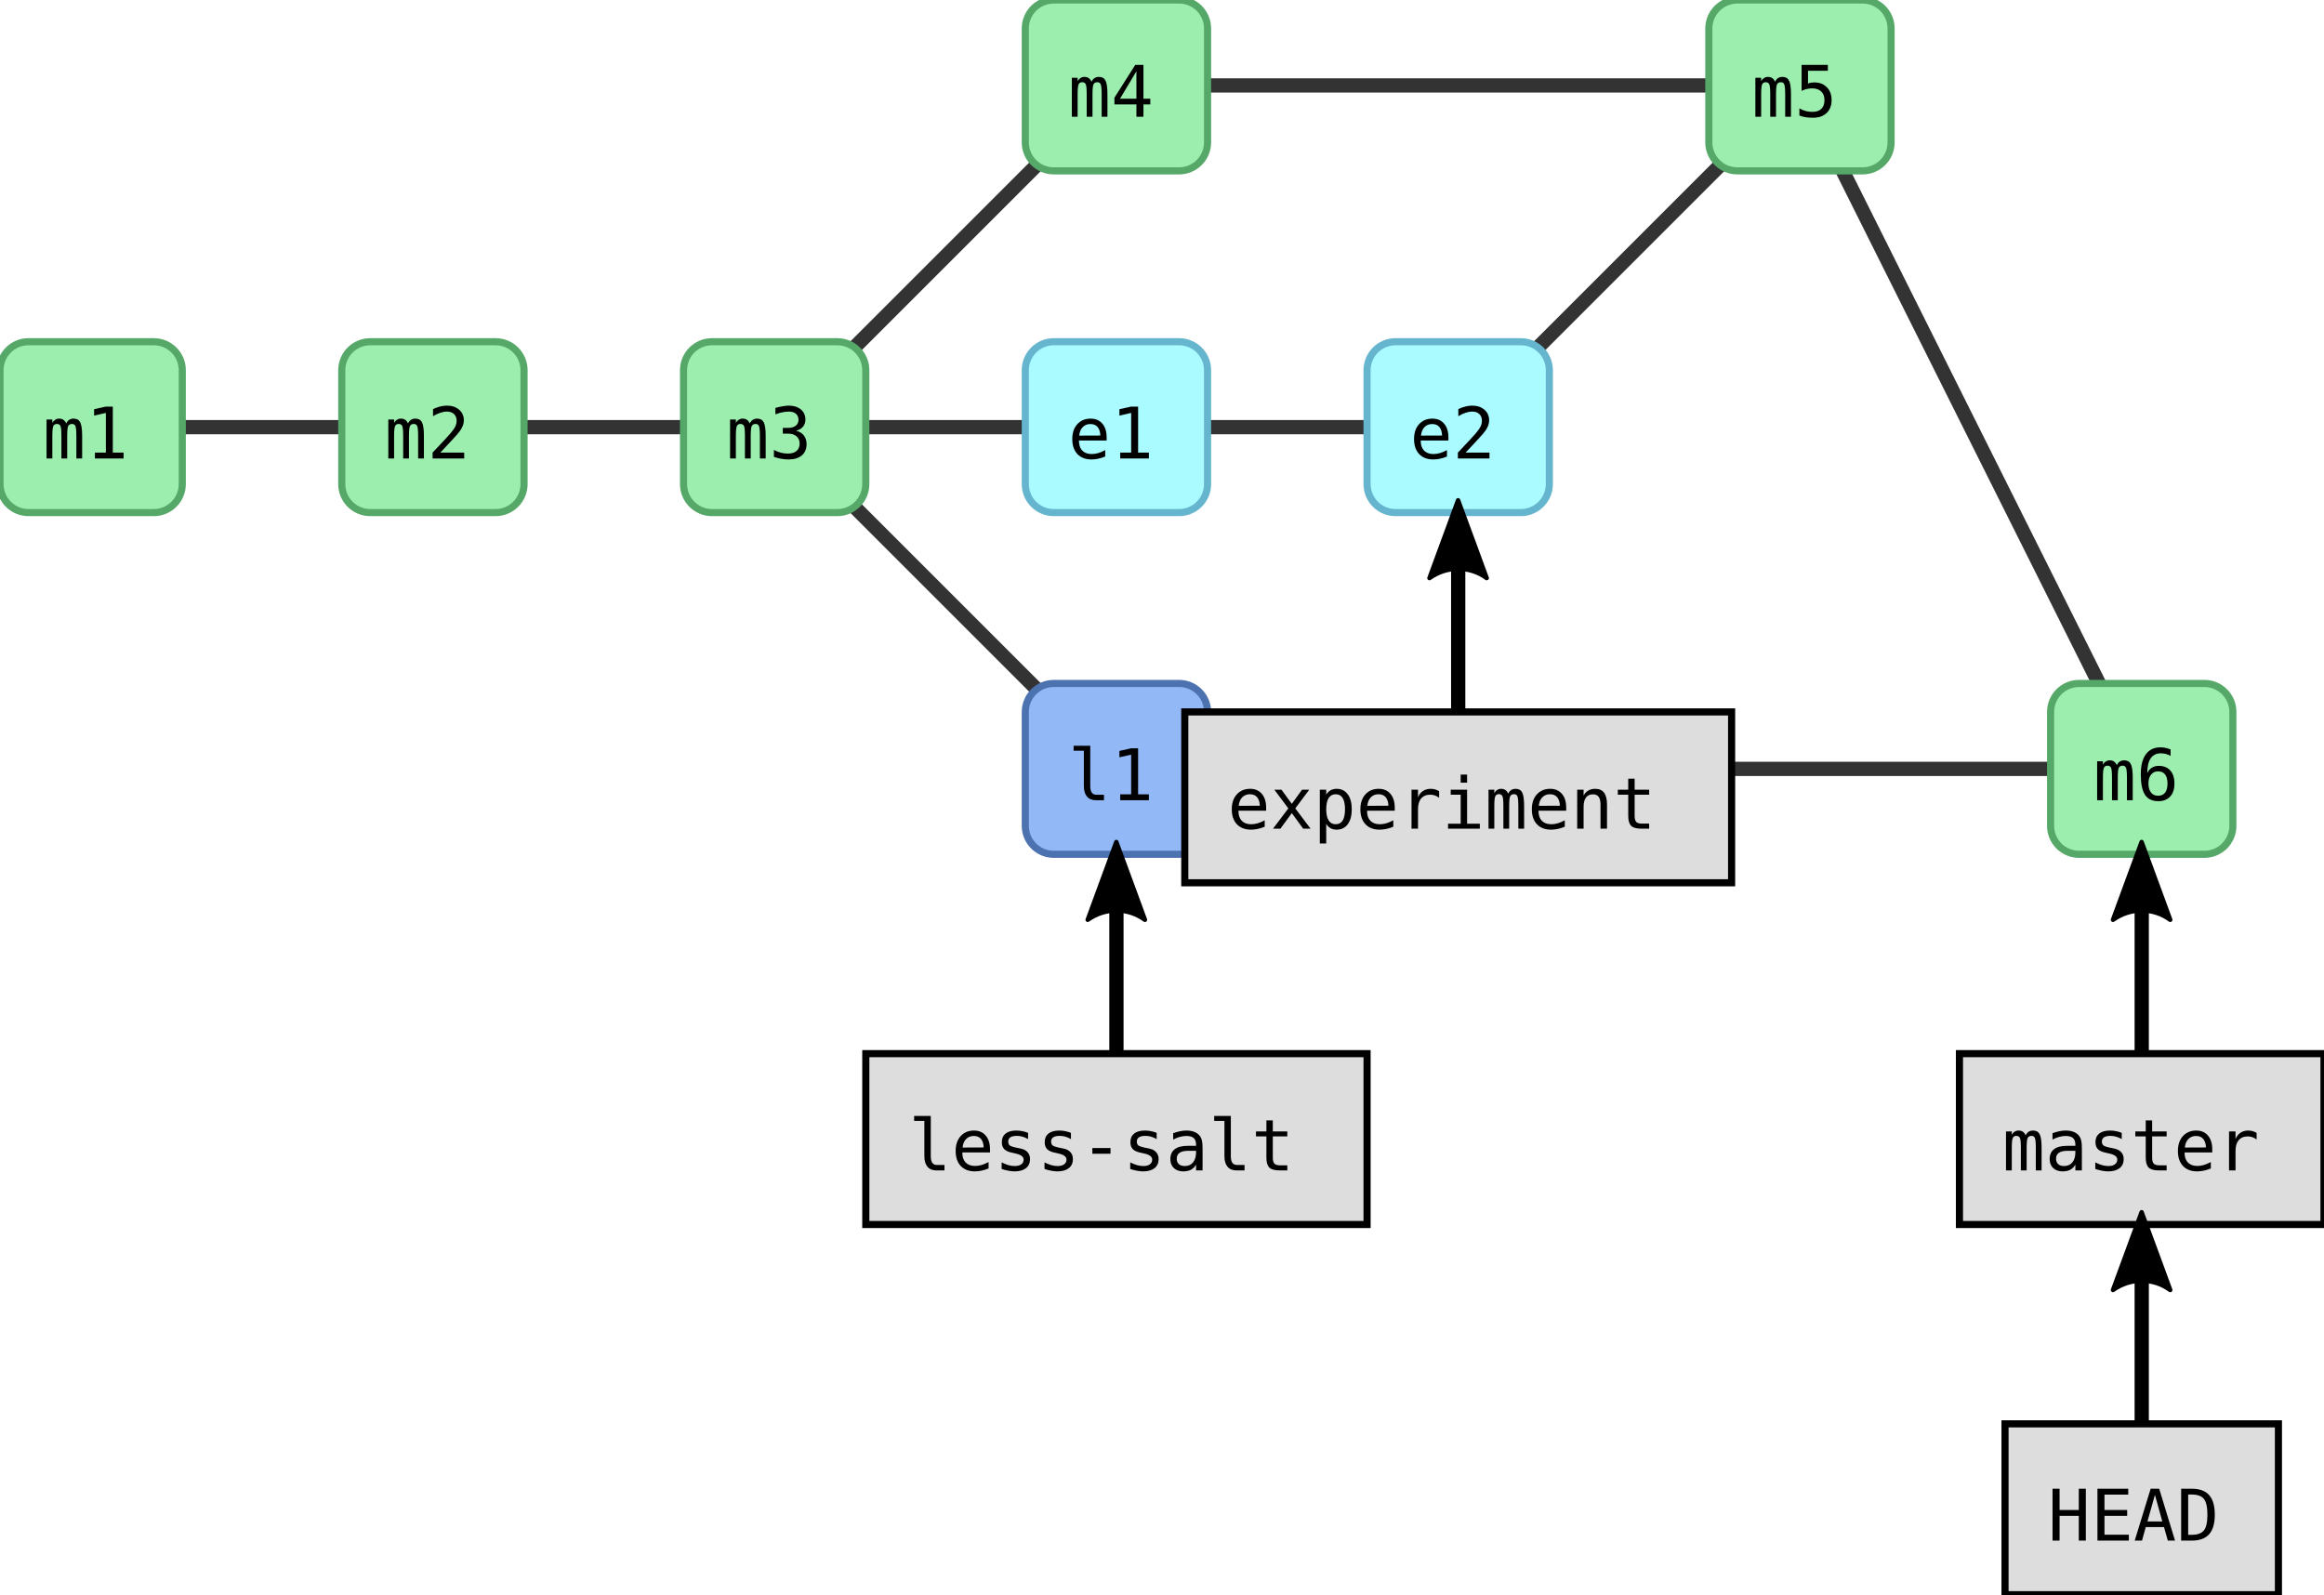
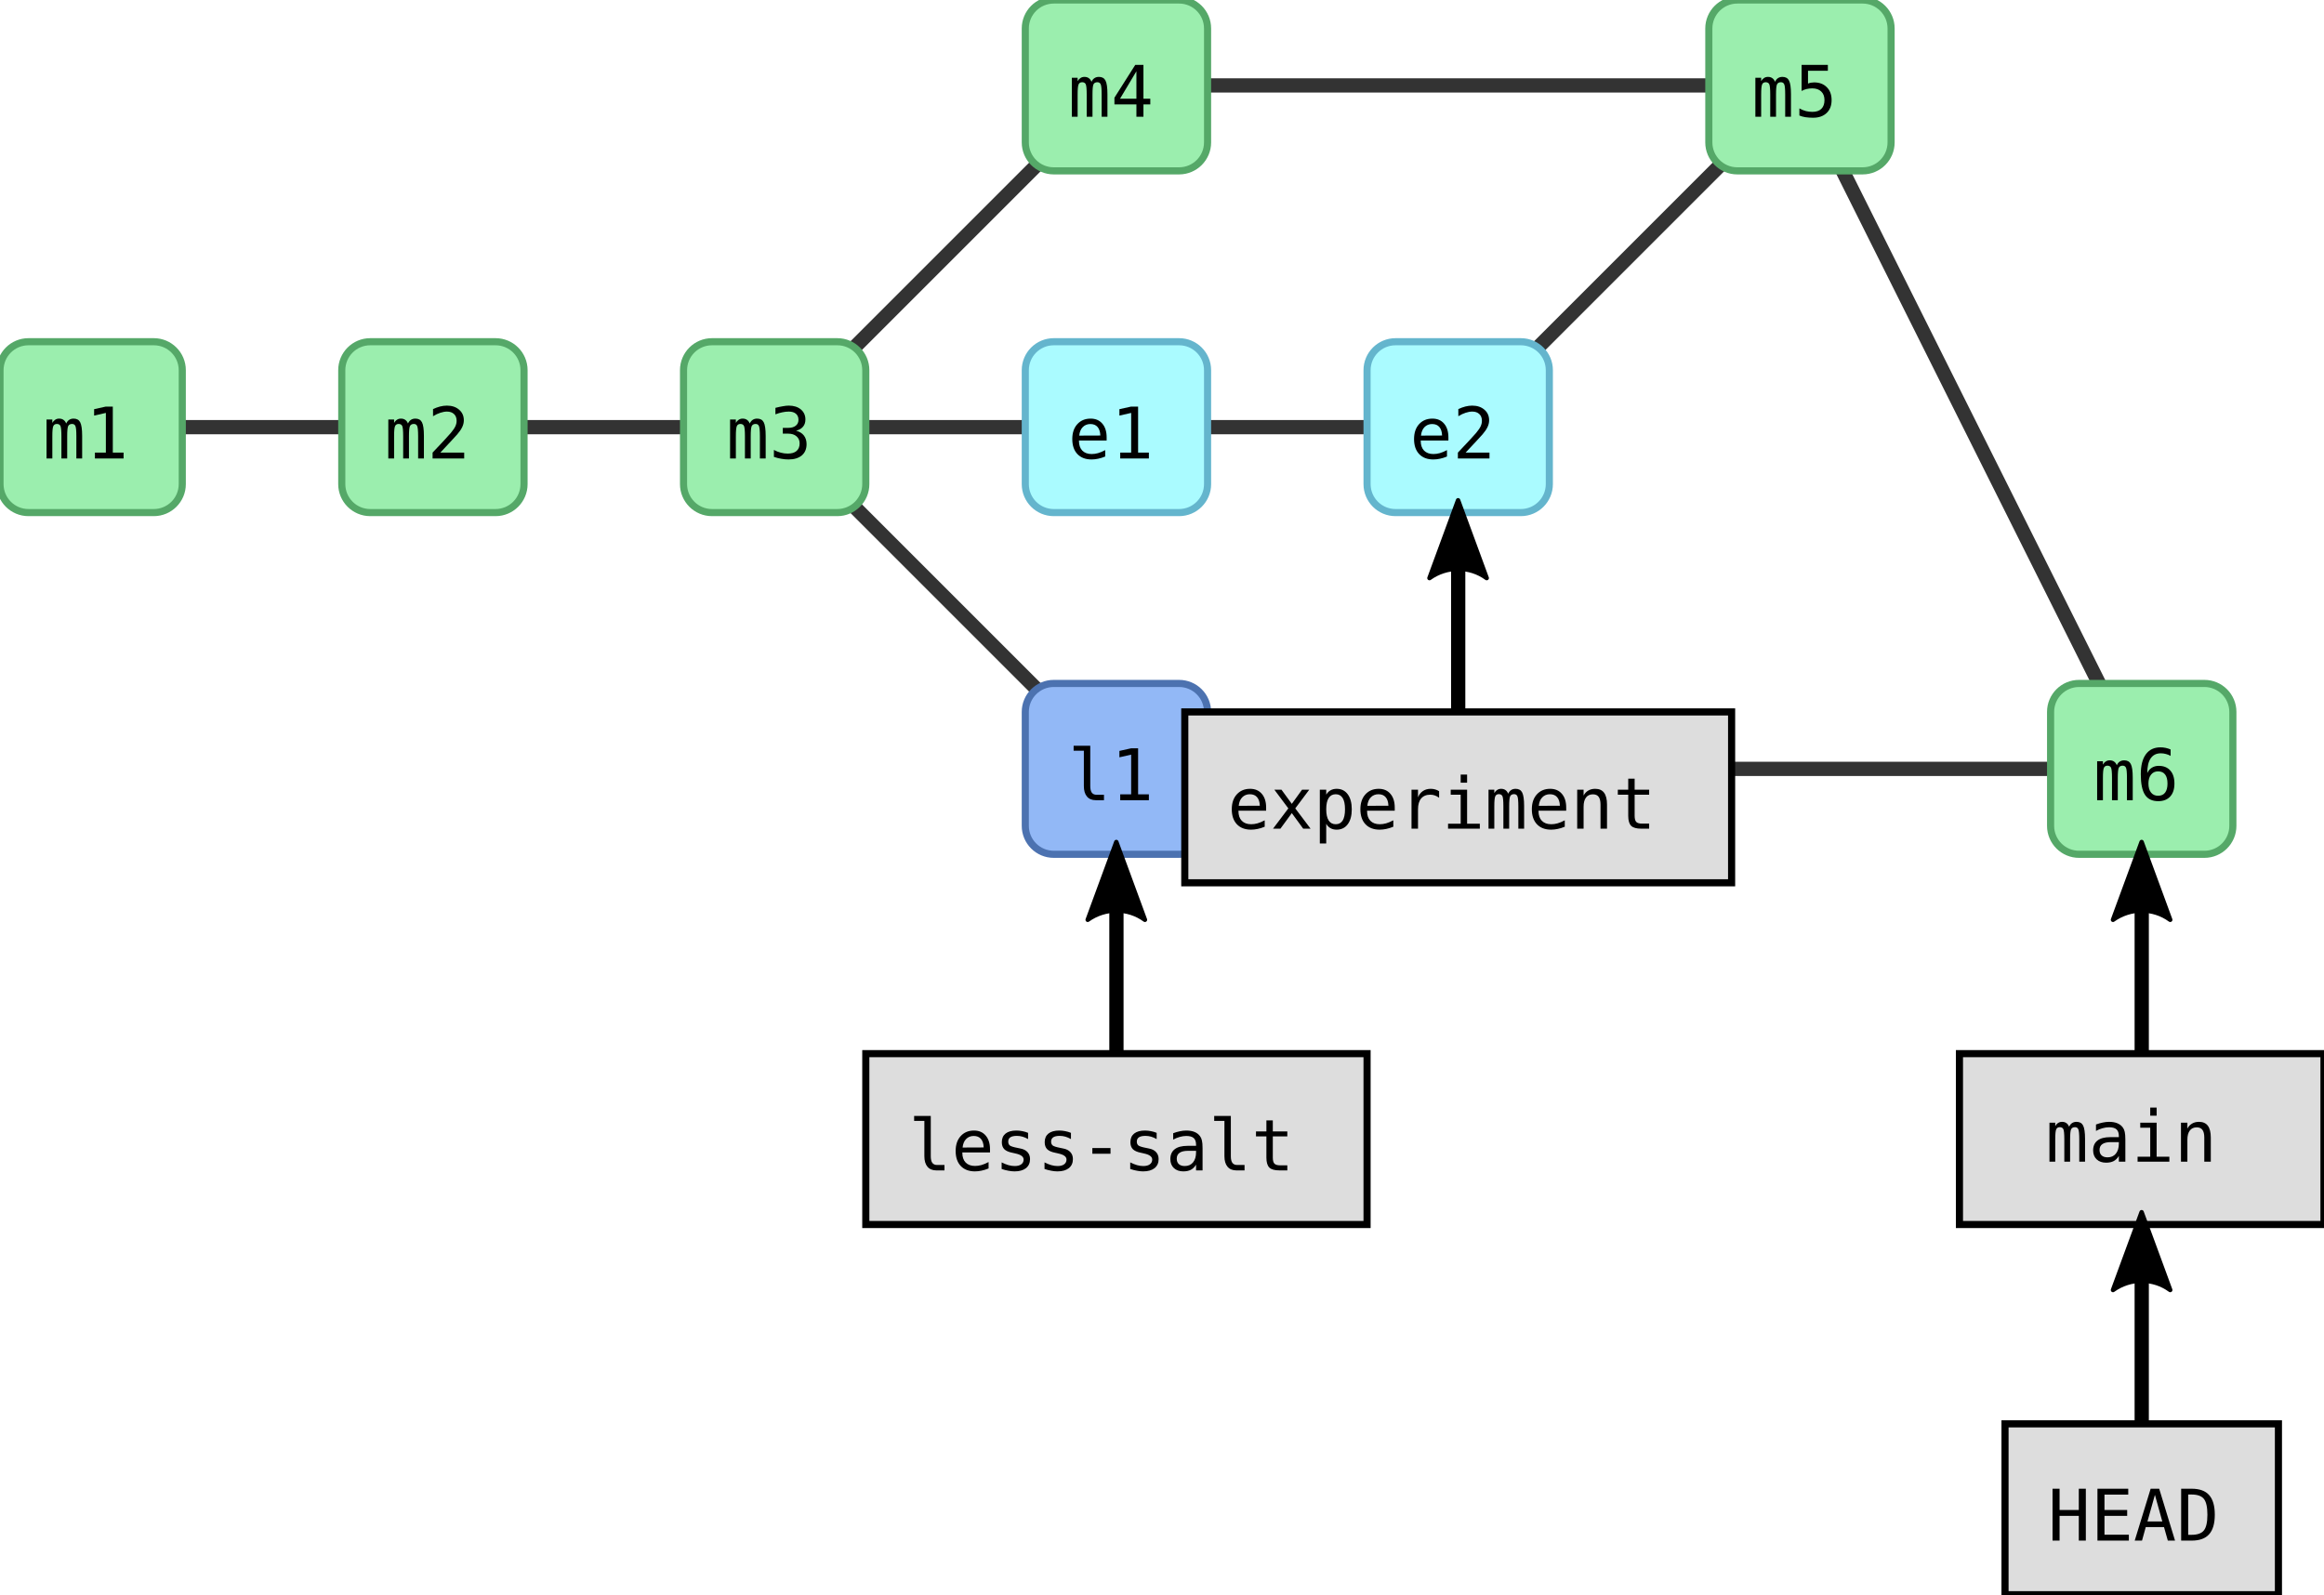
<svg xmlns="http://www.w3.org/2000/svg" width="408.0" height="280.0" id="svg2" version="1.1">
  <defs id="defs4">
    <marker orient="auto" refY="0.0" refX="0.0" id="fullmarker" style="overflow:visible;">
-       <path style="opacity:1.0;fill:#000000;stroke:#000000;fill-rule:evenodd;stroke-width:0.625;stroke-linejoin:round;" d="M 8.719,4.034 L -2.207,0.016 L 8.719,-4.002 C 6.973,-1.63 6.983,1.616 8.719,4.034 z " transform="scale(0.5) rotate(180) translate(0,0)" />
+       <path style="opacity:1.0;fill:#000000;stroke:#000000;fill-rule:evenodd;stroke-width:0.625;stroke-linejoin:round;" d="M 8.719,4.034 L -2.207,0.016 L 8.719,-4.002 C 6.973,-1.63 6.983,1.616 8.719,4.034 z " transform="scale(0.5) rotate(180) translate(0,0)" id="path10117" />
    </marker>
    <marker orient="auto" refY="0.0" refX="0.0" id="ghostmarker" style="overflow:visible;">
-       <path style="opacity:0.2;fill:#000000;stroke:#000000;fill-rule:evenodd;stroke-width:0.625;stroke-linejoin:round;" d="M 8.719,4.034 L -2.207,0.016 L 8.719,-4.002 C 6.973,-1.63 6.983,1.616 8.719,4.034 z " transform="scale(0.5) rotate(180) translate(0,0)" />
+       <path style="opacity:0.2;fill:#000000;stroke:#000000;fill-rule:evenodd;stroke-width:0.625;stroke-linejoin:round;" d="M 8.719,4.034 L -2.207,0.016 L 8.719,-4.002 C 6.973,-1.63 6.983,1.616 8.719,4.034 z " transform="scale(0.5) rotate(180) translate(0,0)" id="path10120" />
    </marker>
  </defs>
  <g transform="translate(-0.0,60.0) rotate(0)" id="layer1">
-     <line x1="136.0" y1="15.0" x2="196.0" y2="-45.0" style="stroke:#000000;                         stroke-width:2.5;                         stroke-opacity:0.8" />
-     <line x1="136.0" y1="15.0" x2="196.0" y2="75.0" style="stroke:#000000;                         stroke-width:2.5;                         stroke-opacity:0.8" />
-     <line x1="136.0" y1="15.0" x2="196.0" y2="15.0" style="stroke:#000000;                         stroke-width:2.5;                         stroke-opacity:0.8" />
-     <line x1="196.0" y1="-45.0" x2="316.0" y2="-45.0" style="stroke:#000000;                         stroke-width:2.5;                         stroke-opacity:0.8" />
-     <line x1="256.0" y1="15.0" x2="316.0" y2="-45.0" style="stroke:#000000;                         stroke-width:2.5;                         stroke-opacity:0.8" />
-     <line x1="316.0" y1="-45.0" x2="376.0" y2="75.0" style="stroke:#000000;                         stroke-width:2.5;                         stroke-opacity:0.8" />
-     <line x1="76.0" y1="15.0" x2="136.0" y2="15.0" style="stroke:#000000;                         stroke-width:2.5;                         stroke-opacity:0.8" />
-     <line x1="196.0" y1="15.0" x2="256.0" y2="15.0" style="stroke:#000000;                         stroke-width:2.5;                         stroke-opacity:0.8" />
-     <line x1="196.0" y1="75.0" x2="376.0" y2="75.0" style="stroke:#000000;                         stroke-width:2.5;                         stroke-opacity:0.8" />
-     <line x1="16.0" y1="15.0" x2="76.0" y2="15.0" style="stroke:#000000;                         stroke-width:2.5;                         stroke-opacity:0.8" />
-     <rect style="fill:#9beeae;                         stroke:#55A868;                         stroke-width:1.25;                         stroke-miterlimit:4;                         stroke-opacity:1.0;                         stroke-dasharray:none" width="32.0" height="30.0" x="120.0" y="0.0" ry="5.0" />
-     <text style="font-size:12.5px;                         font-style:normal;                         font-weight:normal;                         line-height:125%%;                         letter-spacing:0px;                         word-spacing:0px;                         fill:#000000;                         fill-opacity:1.0;                         stroke:none;                         font-family:DejaVu Sans Mono" x="127.5" y="20.5">m3</text>
-     <rect style="fill:#9beeae;                         stroke:#55A868;                         stroke-width:1.25;                         stroke-miterlimit:4;                         stroke-opacity:1.0;                         stroke-dasharray:none" width="32.0" height="30.0" x="180.0" y="-60.0" ry="5.0" />
-     <text style="font-size:12.5px;                         font-style:normal;                         font-weight:normal;                         line-height:125%%;                         letter-spacing:0px;                         word-spacing:0px;                         fill:#000000;                         fill-opacity:1.0;                         stroke:none;                         font-family:DejaVu Sans Mono" x="187.5" y="-39.5">m4</text>
-     <rect style="fill:#aafbff;                         stroke:#64B5CD;                         stroke-width:1.25;                         stroke-miterlimit:4;                         stroke-opacity:1.0;                         stroke-dasharray:none" width="32.0" height="30.0" x="240.0" y="0.0" ry="5.0" />
-     <text style="font-size:12.5px;                         font-style:normal;                         font-weight:normal;                         line-height:125%%;                         letter-spacing:0px;                         word-spacing:0px;                         fill:#000000;                         fill-opacity:1.0;                         stroke:none;                         font-family:DejaVu Sans Mono" x="247.5" y="20.5">e2</text>
-     <rect style="fill:#9beeae;                         stroke:#55A868;                         stroke-width:1.25;                         stroke-miterlimit:4;                         stroke-opacity:1.0;                         stroke-dasharray:none" width="32.0" height="30.0" x="300.0" y="-60.0" ry="5.0" />
-     <text style="font-size:12.5px;                         font-style:normal;                         font-weight:normal;                         line-height:125%%;                         letter-spacing:0px;                         word-spacing:0px;                         fill:#000000;                         fill-opacity:1.0;                         stroke:none;                         font-family:DejaVu Sans Mono" x="307.5" y="-39.5">m5</text>
-     <rect style="fill:#9beeae;                         stroke:#55A868;                         stroke-width:1.25;                         stroke-miterlimit:4;                         stroke-opacity:1.0;                         stroke-dasharray:none" width="32.0" height="30.0" x="360.0" y="60.0" ry="5.0" />
-     <text style="font-size:12.5px;                         font-style:normal;                         font-weight:normal;                         line-height:125%%;                         letter-spacing:0px;                         word-spacing:0px;                         fill:#000000;                         fill-opacity:1.0;                         stroke:none;                         font-family:DejaVu Sans Mono" x="367.5" y="80.5">m6</text>
-     <rect style="fill:#9beeae;                         stroke:#55A868;                         stroke-width:1.25;                         stroke-miterlimit:4;                         stroke-opacity:1.0;                         stroke-dasharray:none" width="32.0" height="30.0" x="60.0" y="0.0" ry="5.0" />
-     <text style="font-size:12.5px;                         font-style:normal;                         font-weight:normal;                         line-height:125%%;                         letter-spacing:0px;                         word-spacing:0px;                         fill:#000000;                         fill-opacity:1.0;                         stroke:none;                         font-family:DejaVu Sans Mono" x="67.5" y="20.5">m2</text>
-     <rect style="fill:#aafbff;                         stroke:#64B5CD;                         stroke-width:1.25;                         stroke-miterlimit:4;                         stroke-opacity:1.0;                         stroke-dasharray:none" width="32.0" height="30.0" x="180.0" y="0.0" ry="5.0" />
-     <text style="font-size:12.5px;                         font-style:normal;                         font-weight:normal;                         line-height:125%%;                         letter-spacing:0px;                         word-spacing:0px;                         fill:#000000;                         fill-opacity:1.0;                         stroke:none;                         font-family:DejaVu Sans Mono" x="187.5" y="20.5">e1</text>
-     <rect style="fill:#92b8f6;                         stroke:#4C72B0;                         stroke-width:1.25;                         stroke-miterlimit:4;                         stroke-opacity:1.0;                         stroke-dasharray:none" width="32.0" height="30.0" x="180.0" y="60.0" ry="5.0" />
-     <text style="font-size:12.5px;                         font-style:normal;                         font-weight:normal;                         line-height:125%%;                         letter-spacing:0px;                         word-spacing:0px;                         fill:#000000;                         fill-opacity:1.0;                         stroke:none;                         font-family:DejaVu Sans Mono" x="187.5" y="80.5">l1</text>
-     <rect style="fill:#9beeae;                         stroke:#55A868;                         stroke-width:1.25;                         stroke-miterlimit:4;                         stroke-opacity:1.0;                         stroke-dasharray:none" width="32.0" height="30.0" x="0.0" y="0.0" ry="5.0" />
-     <text style="font-size:12.5px;                         font-style:normal;                         font-weight:normal;                         line-height:125%%;                         letter-spacing:0px;                         word-spacing:0px;                         fill:#000000;                         fill-opacity:1.0;                         stroke:none;                         font-family:DejaVu Sans Mono" x="7.5" y="20.5">m1</text>
-     <path style="fill:none;                  stroke:#000000;                  stroke-width:2.5;                  stroke-linecap:butt;                  stroke-linejoin:miter;                  stroke-opacity:1.0;                  marker-end:url(#fullmarker);                  stroke-miterlimit:4;                  stroke-dasharray:none" d="M 376.0,140.0 376.0,90.6" />
-     <rect style="fill:#dddddd;                         stroke:#000000;                         stroke-width:1.25;                         stroke-miterlimit:4;                         stroke-opacity:1.0;                         stroke-dasharray:none" width="64.0" height="30.0" x="344.0" y="125.0" ry="0.0" />
-     <text style="font-size:12.5px;                         font-style:normal;                         font-weight:normal;                         line-height:125%%;                         letter-spacing:0px;                         word-spacing:0px;                         fill:#000000;                         fill-opacity:1.0;                         stroke:none;                         font-family:DejaVu Sans Mono" x="351.5" y="145.5">master</text>
-     <path style="fill:none;                  stroke:#000000;                  stroke-width:2.5;                  stroke-linecap:butt;                  stroke-linejoin:miter;                  stroke-opacity:1.0;                  marker-end:url(#fullmarker);                  stroke-miterlimit:4;                  stroke-dasharray:none" d="M 376.0,205.0 376.0,155.6" />
-     <rect style="fill:#dddddd;                         stroke:#000000;                         stroke-width:1.25;                         stroke-miterlimit:4;                         stroke-opacity:1.0;                         stroke-dasharray:none" width="48.0" height="30.0" x="352.0" y="190.0" ry="0.0" />
-     <text style="font-size:12.5px;                         font-style:normal;                         font-weight:normal;                         line-height:125%%;                         letter-spacing:0px;                         word-spacing:0px;                         fill:#000000;                         fill-opacity:1.0;                         stroke:none;                         font-family:DejaVu Sans Mono" x="359.5" y="210.5">HEAD</text>
-     <path style="fill:none;                  stroke:#000000;                  stroke-width:2.5;                  stroke-linecap:butt;                  stroke-linejoin:miter;                  stroke-opacity:1.0;                  marker-end:url(#fullmarker);                  stroke-miterlimit:4;                  stroke-dasharray:none" d="M 196.0,140.0 196.0,90.6" />
-     <rect style="fill:#dddddd;                         stroke:#000000;                         stroke-width:1.25;                         stroke-miterlimit:4;                         stroke-opacity:1.0;                         stroke-dasharray:none" width="88.0" height="30.0" x="152.0" y="125.0" ry="0.0" />
-     <text style="font-size:12.5px;                         font-style:normal;                         font-weight:normal;                         line-height:125%%;                         letter-spacing:0px;                         word-spacing:0px;                         fill:#000000;                         fill-opacity:1.0;                         stroke:none;                         font-family:DejaVu Sans Mono" x="159.5" y="145.5">less-salt</text>
-     <path style="fill:none;                  stroke:#000000;                  stroke-width:2.5;                  stroke-linecap:butt;                  stroke-linejoin:miter;                  stroke-opacity:1.0;                  marker-end:url(#fullmarker);                  stroke-miterlimit:4;                  stroke-dasharray:none" d="M 256.0,80.0 256.0,30.6" />
-     <rect style="fill:#dddddd;                         stroke:#000000;                         stroke-width:1.25;                         stroke-miterlimit:4;                         stroke-opacity:1.0;                         stroke-dasharray:none" width="96.0" height="30.0" x="208.0" y="65.0" ry="0.0" />
-     <text style="font-size:12.5px;                         font-style:normal;                         font-weight:normal;                         line-height:125%%;                         letter-spacing:0px;                         word-spacing:0px;                         fill:#000000;                         fill-opacity:1.0;                         stroke:none;                         font-family:DejaVu Sans Mono" x="215.5" y="85.5">experiment</text>
+     <line x1="136.0" y1="15.0" x2="196.0" y2="-45.0" style="stroke:#000000;                         stroke-width:2.5;                         stroke-opacity:0.8" id="line10124" />
+     <line x1="136.0" y1="15.0" x2="196.0" y2="75.0" style="stroke:#000000;                         stroke-width:2.5;                         stroke-opacity:0.8" id="line10126" />
+     <line x1="136.0" y1="15.0" x2="196.0" y2="15.0" style="stroke:#000000;                         stroke-width:2.5;                         stroke-opacity:0.8" id="line10128" />
+     <line x1="196.0" y1="-45.0" x2="316.0" y2="-45.0" style="stroke:#000000;                         stroke-width:2.5;                         stroke-opacity:0.8" id="line10130" />
+     <line x1="256.0" y1="15.0" x2="316.0" y2="-45.0" style="stroke:#000000;                         stroke-width:2.5;                         stroke-opacity:0.8" id="line10132" />
+     <line x1="316.0" y1="-45.0" x2="376.0" y2="75.0" style="stroke:#000000;                         stroke-width:2.5;                         stroke-opacity:0.8" id="line10134" />
+     <line x1="76.0" y1="15.0" x2="136.0" y2="15.0" style="stroke:#000000;                         stroke-width:2.5;                         stroke-opacity:0.8" id="line10136" />
+     <line x1="196.0" y1="15.0" x2="256.0" y2="15.0" style="stroke:#000000;                         stroke-width:2.5;                         stroke-opacity:0.8" id="line10138" />
+     <line x1="196.0" y1="75.0" x2="376.0" y2="75.0" style="stroke:#000000;                         stroke-width:2.5;                         stroke-opacity:0.8" id="line10140" />
+     <line x1="16.0" y1="15.0" x2="76.0" y2="15.0" style="stroke:#000000;                         stroke-width:2.5;                         stroke-opacity:0.8" id="line10142" />
+     <rect style="fill:#9beeae;                         stroke:#55A868;                         stroke-width:1.25;                         stroke-miterlimit:4;                         stroke-opacity:1.0;                         stroke-dasharray:none" width="32.0" height="30.0" x="120.0" y="0.0" ry="5.0" id="rect10144" />
+     <text style="font-style:normal;font-weight:normal;font-size:12.5px;line-height:0%;font-family:'DejaVu Sans Mono';letter-spacing:0px;word-spacing:0px;fill:#000000;fill-opacity:1;stroke:none" x="127.5" y="20.5" id="text10146">m3</text>
+     <rect style="fill:#9beeae;                         stroke:#55A868;                         stroke-width:1.25;                         stroke-miterlimit:4;                         stroke-opacity:1.0;                         stroke-dasharray:none" width="32.0" height="30.0" x="180.0" y="-60.0" ry="5.0" id="rect10148" />
+     <text style="font-style:normal;font-weight:normal;font-size:12.5px;line-height:0%;font-family:'DejaVu Sans Mono';letter-spacing:0px;word-spacing:0px;fill:#000000;fill-opacity:1;stroke:none" x="187.5" y="-39.5" id="text10150">m4</text>
+     <rect style="fill:#aafbff;                         stroke:#64B5CD;                         stroke-width:1.25;                         stroke-miterlimit:4;                         stroke-opacity:1.0;                         stroke-dasharray:none" width="32.0" height="30.0" x="240.0" y="0.0" ry="5.0" id="rect10152" />
+     <text style="font-style:normal;font-weight:normal;font-size:12.5px;line-height:0%;font-family:'DejaVu Sans Mono';letter-spacing:0px;word-spacing:0px;fill:#000000;fill-opacity:1;stroke:none" x="247.5" y="20.5" id="text10154">e2</text>
+     <rect style="fill:#9beeae;                         stroke:#55A868;                         stroke-width:1.25;                         stroke-miterlimit:4;                         stroke-opacity:1.0;                         stroke-dasharray:none" width="32.0" height="30.0" x="300.0" y="-60.0" ry="5.0" id="rect10156" />
+     <text style="font-style:normal;font-weight:normal;font-size:12.5px;line-height:0%;font-family:'DejaVu Sans Mono';letter-spacing:0px;word-spacing:0px;fill:#000000;fill-opacity:1;stroke:none" x="307.5" y="-39.5" id="text10158">m5</text>
+     <rect style="fill:#9beeae;                         stroke:#55A868;                         stroke-width:1.25;                         stroke-miterlimit:4;                         stroke-opacity:1.0;                         stroke-dasharray:none" width="32.0" height="30.0" x="360.0" y="60.0" ry="5.0" id="rect10160" />
+     <text style="font-style:normal;font-weight:normal;font-size:12.5px;line-height:0%;font-family:'DejaVu Sans Mono';letter-spacing:0px;word-spacing:0px;fill:#000000;fill-opacity:1;stroke:none" x="367.5" y="80.5" id="text10162">m6</text>
+     <rect style="fill:#9beeae;                         stroke:#55A868;                         stroke-width:1.25;                         stroke-miterlimit:4;                         stroke-opacity:1.0;                         stroke-dasharray:none" width="32.0" height="30.0" x="60.0" y="0.0" ry="5.0" id="rect10164" />
+     <text style="font-style:normal;font-weight:normal;font-size:12.5px;line-height:0%;font-family:'DejaVu Sans Mono';letter-spacing:0px;word-spacing:0px;fill:#000000;fill-opacity:1;stroke:none" x="67.5" y="20.5" id="text10166">m2</text>
+     <rect style="fill:#aafbff;                         stroke:#64B5CD;                         stroke-width:1.25;                         stroke-miterlimit:4;                         stroke-opacity:1.0;                         stroke-dasharray:none" width="32.0" height="30.0" x="180.0" y="0.0" ry="5.0" id="rect10168" />
+     <text style="font-style:normal;font-weight:normal;font-size:12.5px;line-height:0%;font-family:'DejaVu Sans Mono';letter-spacing:0px;word-spacing:0px;fill:#000000;fill-opacity:1;stroke:none" x="187.5" y="20.5" id="text10170">e1</text>
+     <rect style="fill:#92b8f6;                         stroke:#4C72B0;                         stroke-width:1.25;                         stroke-miterlimit:4;                         stroke-opacity:1.0;                         stroke-dasharray:none" width="32.0" height="30.0" x="180.0" y="60.0" ry="5.0" id="rect10172" />
+     <text style="font-style:normal;font-weight:normal;font-size:12.5px;line-height:0%;font-family:'DejaVu Sans Mono';letter-spacing:0px;word-spacing:0px;fill:#000000;fill-opacity:1;stroke:none" x="187.5" y="80.5" id="text10174">l1</text>
+     <rect style="fill:#9beeae;                         stroke:#55A868;                         stroke-width:1.25;                         stroke-miterlimit:4;                         stroke-opacity:1.0;                         stroke-dasharray:none" width="32.0" height="30.0" x="0.0" y="0.0" ry="5.0" id="rect10176" />
+     <text style="font-style:normal;font-weight:normal;font-size:12.5px;line-height:0%;font-family:'DejaVu Sans Mono';letter-spacing:0px;word-spacing:0px;fill:#000000;fill-opacity:1;stroke:none" x="7.5" y="20.5" id="text10178">m1</text>
+     <path style="fill:none;                  stroke:#000000;                  stroke-width:2.5;                  stroke-linecap:butt;                  stroke-linejoin:miter;                  stroke-opacity:1.0;                  marker-end:url(#fullmarker);                  stroke-miterlimit:4;                  stroke-dasharray:none" d="M 376.0,140.0 376.0,90.6" id="path10180" />
+     <rect style="fill:#dddddd;                         stroke:#000000;                         stroke-width:1.25;                         stroke-miterlimit:4;                         stroke-opacity:1.0;                         stroke-dasharray:none" width="64.0" height="30.0" x="344.0" y="125.0" ry="0.0" id="rect10182" />
+     <text style="font-style:normal;font-variant:normal;font-weight:normal;font-stretch:normal;font-size:12.5px;line-height:0%;font-family:'DejaVu Sans Mono';-inkscape-font-specification:'DejaVu Sans Mono, Normal';font-variant-ligatures:normal;font-variant-caps:normal;font-variant-numeric:normal;font-variant-east-asian:normal;letter-spacing:0px;word-spacing:0px;fill:#000000;fill-opacity:1;stroke:none" x="359.129" y="143.974" id="text10184">
+       <tspan id="tspan10208" x="359.129" y="143.974">main</tspan>
+     </text>
+     <path style="fill:none;                  stroke:#000000;                  stroke-width:2.5;                  stroke-linecap:butt;                  stroke-linejoin:miter;                  stroke-opacity:1.0;                  marker-end:url(#fullmarker);                  stroke-miterlimit:4;                  stroke-dasharray:none" d="M 376.0,205.0 376.0,155.6" id="path10186" />
+     <rect style="fill:#dddddd;                         stroke:#000000;                         stroke-width:1.25;                         stroke-miterlimit:4;                         stroke-opacity:1.0;                         stroke-dasharray:none" width="48.0" height="30.0" x="352.0" y="190.0" ry="0.0" id="rect10188" />
+     <text style="font-style:normal;font-weight:normal;font-size:12.5px;line-height:0%;font-family:'DejaVu Sans Mono';letter-spacing:0px;word-spacing:0px;fill:#000000;fill-opacity:1;stroke:none" x="359.5" y="210.5" id="text10190">HEAD</text>
+     <path style="fill:none;                  stroke:#000000;                  stroke-width:2.5;                  stroke-linecap:butt;                  stroke-linejoin:miter;                  stroke-opacity:1.0;                  marker-end:url(#fullmarker);                  stroke-miterlimit:4;                  stroke-dasharray:none" d="M 196.0,140.0 196.0,90.6" id="path10192" />
+     <rect style="fill:#dddddd;                         stroke:#000000;                         stroke-width:1.25;                         stroke-miterlimit:4;                         stroke-opacity:1.0;                         stroke-dasharray:none" width="88.0" height="30.0" x="152.0" y="125.0" ry="0.0" id="rect10194" />
+     <text style="font-style:normal;font-weight:normal;font-size:12.5px;line-height:0%;font-family:'DejaVu Sans Mono';letter-spacing:0px;word-spacing:0px;fill:#000000;fill-opacity:1;stroke:none" x="159.5" y="145.5" id="text10196">less-salt</text>
+     <path style="fill:none;                  stroke:#000000;                  stroke-width:2.5;                  stroke-linecap:butt;                  stroke-linejoin:miter;                  stroke-opacity:1.0;                  marker-end:url(#fullmarker);                  stroke-miterlimit:4;                  stroke-dasharray:none" d="M 256.0,80.0 256.0,30.6" id="path10198" />
+     <rect style="fill:#dddddd;                         stroke:#000000;                         stroke-width:1.25;                         stroke-miterlimit:4;                         stroke-opacity:1.0;                         stroke-dasharray:none" width="96.0" height="30.0" x="208.0" y="65.0" ry="0.0" id="rect10200" />
+     <text style="font-style:normal;font-weight:normal;font-size:12.5px;line-height:0%;font-family:'DejaVu Sans Mono';letter-spacing:0px;word-spacing:0px;fill:#000000;fill-opacity:1;stroke:none" x="215.5" y="85.5" id="text10202">experiment</text>
  </g>
</svg>
